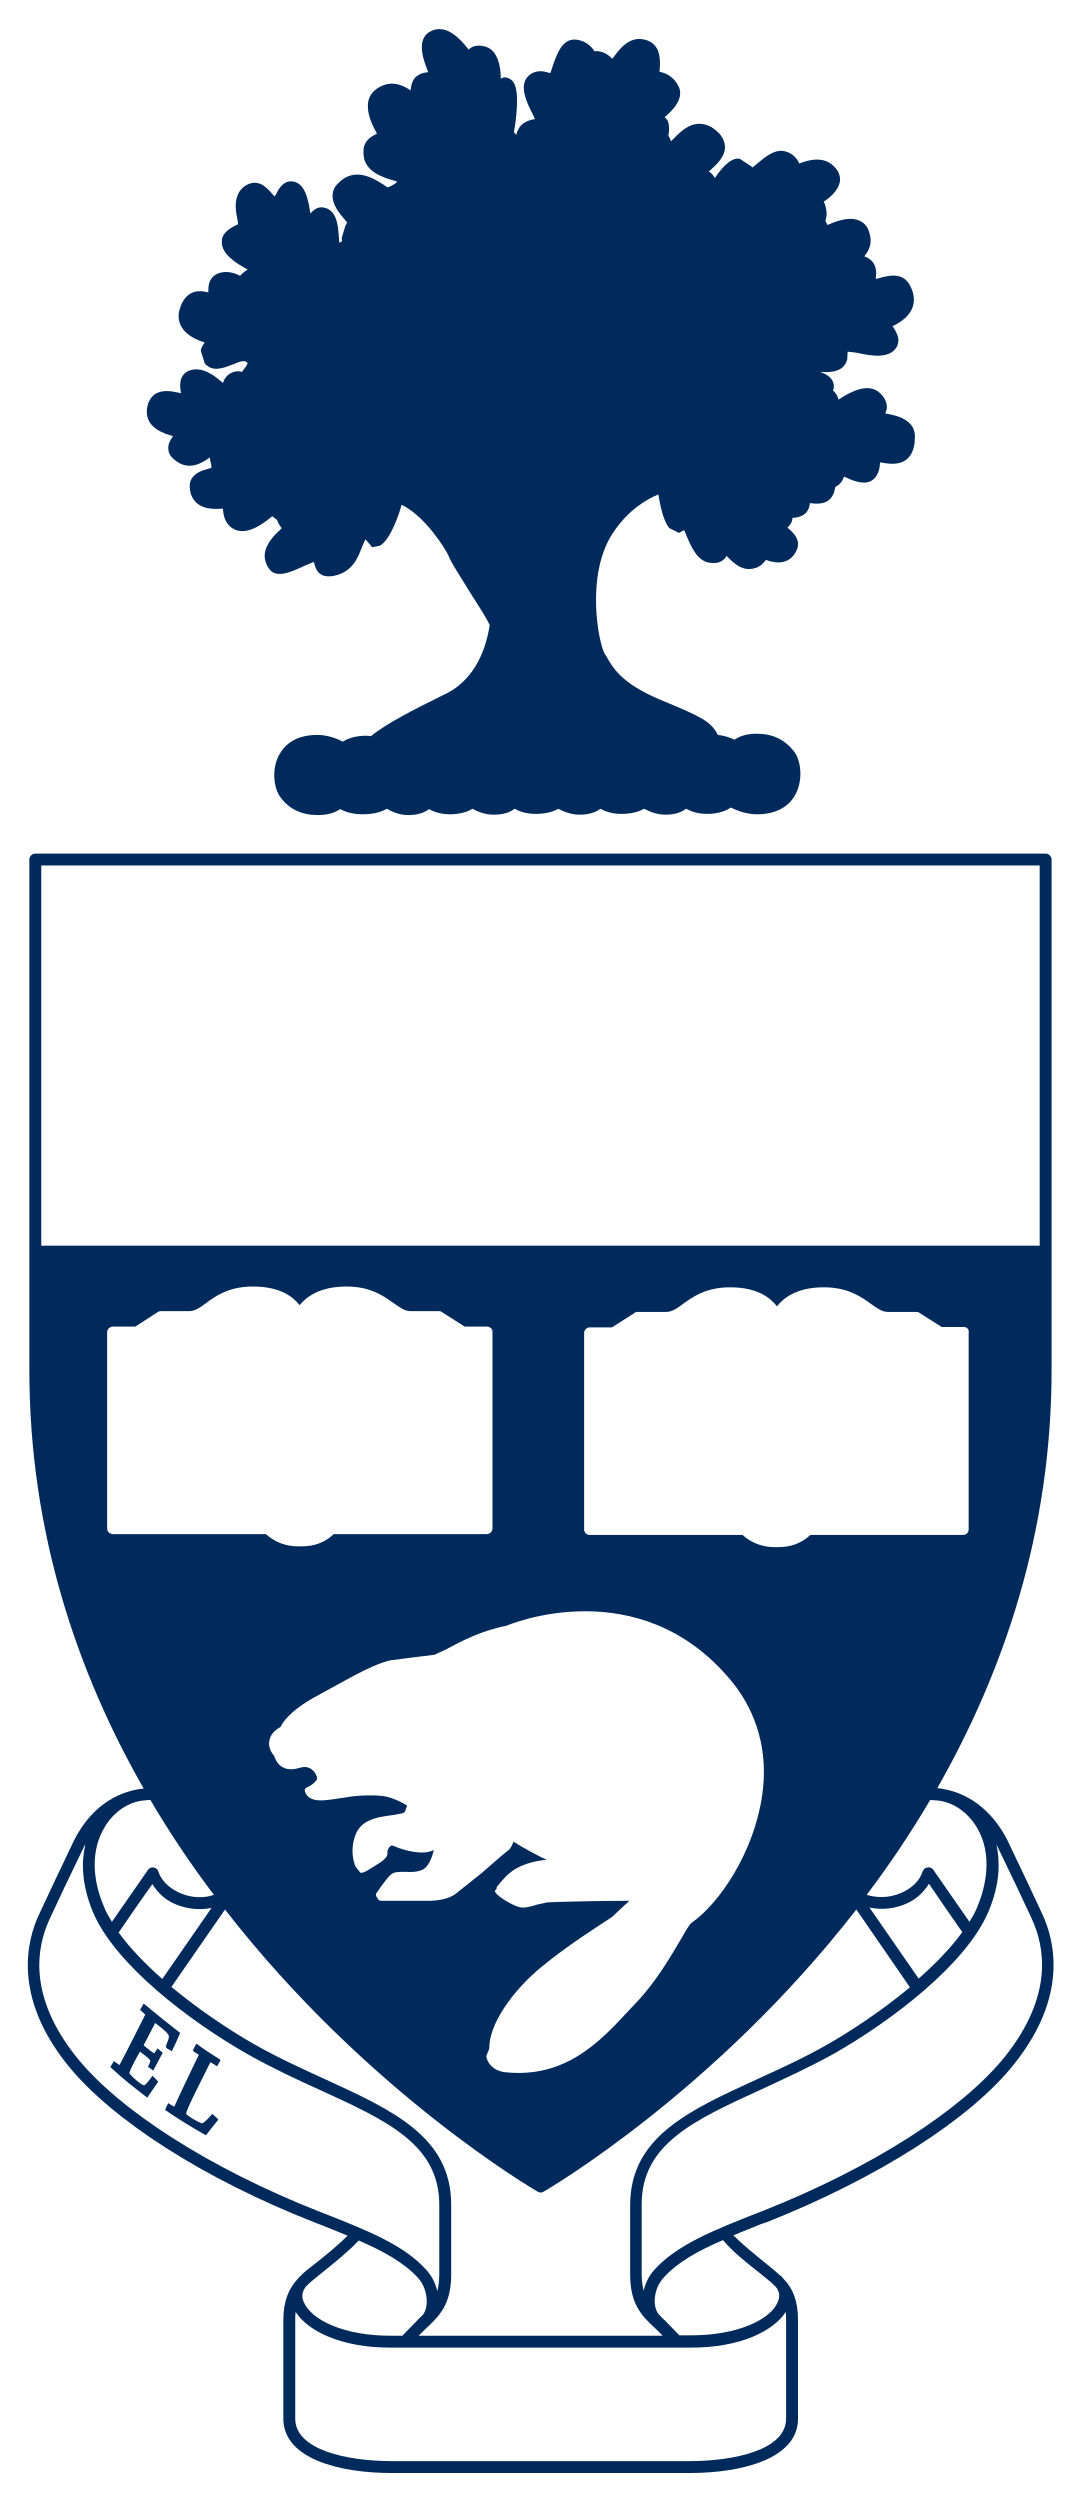
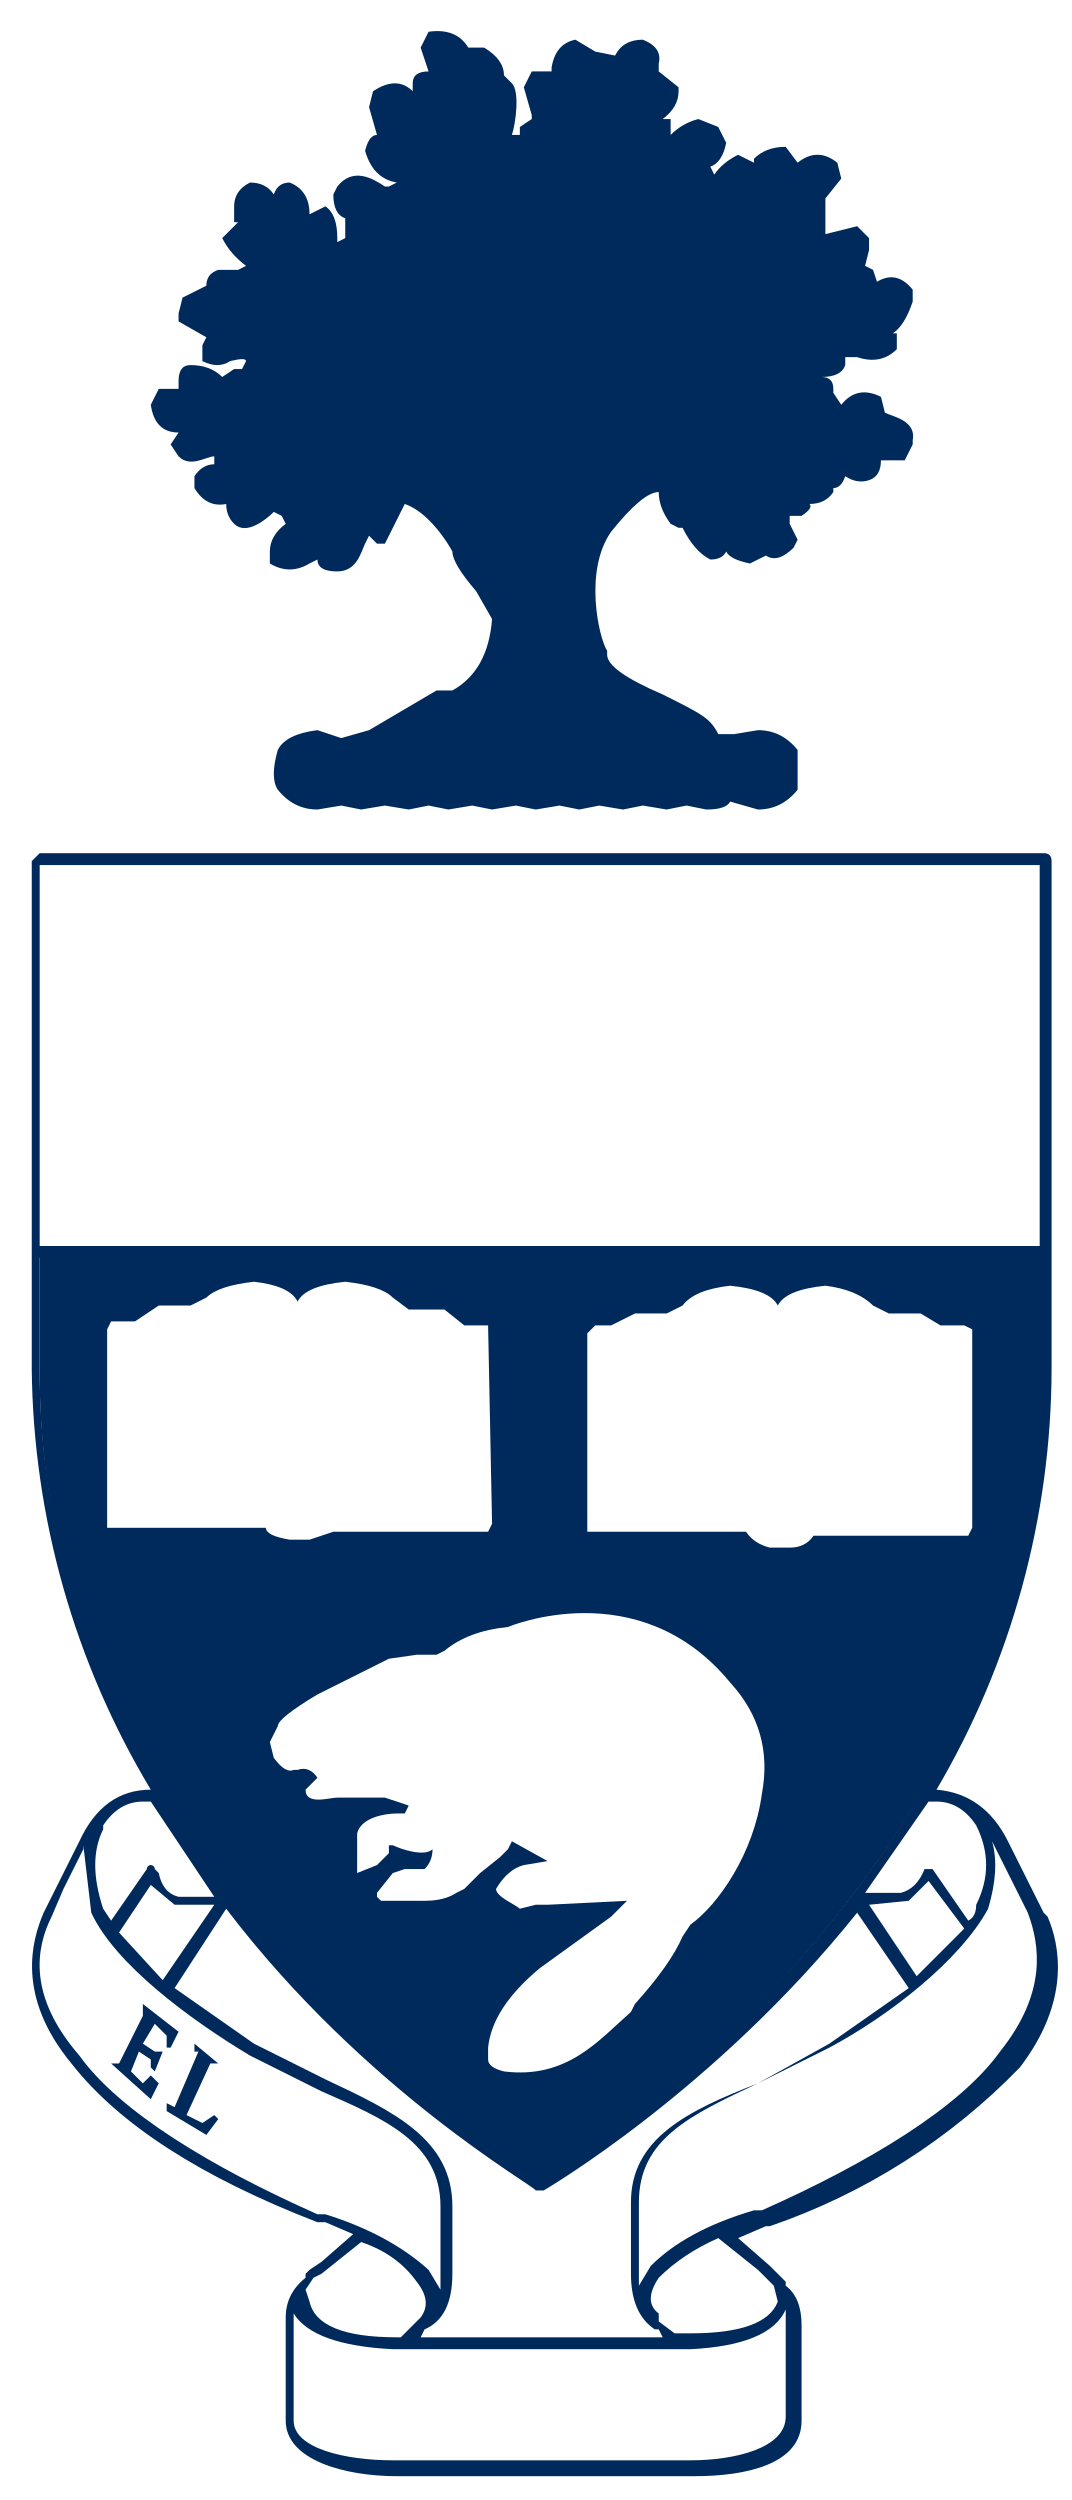
- <svg xmlns="http://www.w3.org/2000/svg" width="27" height="63" viewBox="0 0 27 63">
+ <svg xmlns="http://www.w3.org/2000/svg" width="27" height="63">
  <g fill="#002a5c" fill-rule="evenodd">
-     <path fill-rule="nonzero" d="M22.31 10.42c.01-.05.04-.09.04-.15 0-.11-.04-.23-.16-.35-.31-.32-.81-.01-1.06.15a.4.4 0 0 0-.14-.23c.02-.04.03-.09.02-.14-.02-.19-.21-.28-.32-.32l-.02-.01c.23.02.59.02.68-.31l.01-.19c-.03-.02.23.02.23.02.33.07.84.18 1.02-.17.02-.05.03-.1.03-.14 0-.12-.07-.24-.12-.32 0 0-.01-.02-.03-.04.15-.07.54-.27.54-.67 0-.09-.02-.2-.08-.32-.18-.4-.58-.28-.8-.22l-.08.02v-.02c0-.04.01-.08.01-.13 0-.09-.02-.19-.09-.28a.46.46 0 0 0-.21-.14c.09-.11.16-.24.16-.4 0-.08-.02-.16-.05-.25a.42.42 0 0 0-.26-.26c-.26-.1-.59.04-.78.12a1 1 0 0 0-.05-.11c.02-.05.03-.11.03-.17 0-.12-.03-.22-.07-.31.14-.09.35-.26.4-.48.01-.03.01-.06.01-.08 0-.1-.04-.2-.11-.28-.28-.34-.7-.2-.89-.13l-.03.01a.52.52 0 0 0-.37-.31c-.26-.06-.52.17-.72.34l-.09.07-.03-.03-.29-.19c-.26-.05-.55.37-.62.48h-.01a.4.4 0 0 0-.15-.16c.02-.02.04-.03.04-.03.14-.13.36-.32.37-.57v-.01a.53.53 0 0 0-.17-.37c-.15-.15-.31-.22-.48-.22-.3 0-.53.26-.69.42l-.02.02c-.02-.05-.04-.1-.07-.15.02-.05.02-.11.02-.17 0-.07-.01-.13-.03-.19a.4.4 0 0 0-.08-.1c.17-.14.39-.36.39-.6a.34.34 0 0 0-.05-.19.64.64 0 0 0-.47-.35V1.8c.01-.06.01-.14.01-.23 0-.22-.06-.49-.38-.57-.39-.1-.64.24-.78.43l-.04.05c-.08-.08-.23-.21-.45-.19a.62.62 0 0 0-.45-.29c-.37-.05-.51.4-.61.69l-.05.15c-.02 0-.05-.01-.05-.01-.1-.03-.26-.07-.42.02-.15.09-.2.22-.2.36 0 .23.14.5.24.7l.04.09c-.17.03-.31.09-.39.21a.6.6 0 0 0-.08.19c-.02-.02-.04-.05-.06-.07.05-.25.16-1.05-.02-1.27a.27.27 0 0 0-.22-.11c-.03 0-.06.02-.09.03 0-.29-.07-.7-.37-.8-.23-.07-.36-.01-.44.07-.18-.23-.54-.66-.94-.47-.18.08-.24.24-.24.41 0 .21.09.45.15.6l.01.03c-.14.01-.36.06-.42.32-.01.04-.02.08-.02.11v.03c-.23-.16-.53-.27-.86-.04-.17.12-.22.28-.22.44 0 .27.15.54.23.69-.13.06-.32.16-.34.41v.08c0 .47.51.62.8.7l.05.02-.01.01c-.03.04-.17.12-.24.13l-.1-.07c-.24-.15-.73-.47-1.15-.02-.1.1-.13.21-.13.31 0 .23.18.44.28.56l.09.11c-.01 0-.05.09-.05.09l-.09.3c0 .03.01.05.01.08-.01 0-.04.02-.07.04 0-.06-.01-.14-.01-.14-.02-.27-.04-.65-.34-.74-.19-.06-.3.06-.38.14v-.02c-.05-.29-.12-.79-.49-.79-.2 0-.31.19-.38.34l-.03.04-.03-.03c-.12-.14-.33-.41-.63-.28-.25.11-.32.34-.32.55 0 .14.03.28.05.38l.01.08-.04.02c-.12.06-.28.14-.35.3-.02.05-.02.09-.02.14 0 .3.37.53.65.68-.07.05-.14.1-.19.16-.17-.09-.37-.13-.55-.06-.21.08-.25.27-.25.42v.06c-.18-.05-.49-.09-.67.28-.05.12-.08.22-.08.31 0 .11.03.19.06.25.12.24.4.36.6.42-.04.06-.09.12-.1.21l.1.32c.2.23.48.11.69.03.24-.1.33-.12.39-.04 0 .03-.07.13-.14.22-.05-.01-.1-.02-.16-.01a.4.4 0 0 0-.32.29c-.18-.15-.47-.4-.78-.33-.24.05-.3.23-.3.39 0 .07.01.14.02.19v.01l-.04-.01c-.18-.04-.42-.09-.61.03-.1.07-.17.18-.2.33-.01.04-.01.08-.01.12 0 .41.44.55.66.61-.05.07-.12.18-.12.3 0 .09.03.19.14.28.36.33.72.09.89-.03l.02-.01c0 .06.02.12.03.17l.01.09-.07.02c-.15.04-.35.1-.44.27-.03.05-.04.12-.04.18s.01.12.03.19c.14.4.56.38.75.37h.06v.03c.01.11.03.27.17.41.36.33.86-.08 1.07-.25l.12.09c.03.09.08.16.12.21l-.04.04c-.13.12-.39.37-.39.66 0 .1.03.21.11.32.18.27.59.07.91-.08l.22-.09.01.04c.03.12.1.39.5.31.47-.1.6-.46.7-.72.03-.08.06-.14.09-.2l.17.2.2-.04c.27-.17.48-.8.54-1.03.57.27 1.1 1.09 1.19 1.3.05.14.27.48.58.98.19.29.41.65.45.75-.12.81-.5 1.42-1.06 1.71l-.24.12c-.53.26-1.32.66-1.69.97-.04 0-.08-.01-.12-.01-.31 0-.5.09-.59.15-.21-.11-.44-.17-.64-.17-.58 0-.84.27-.97.51-.19.36-.13.83.03 1.05.22.31.54.46.95.46.29 0 .46-.08.56-.15.11.06.3.13.57.13.32 0 .51-.08.61-.14.17.1.35.16.54.16.27 0 .43-.08.52-.15.11.06.28.13.53.13.29 0 .47-.08.57-.14q.255.15.54.15c.27 0 .43-.08.52-.15.1.06.28.13.53.13.29 0 .47-.07.57-.13.16.09.35.15.54.15.27 0 .43-.08.52-.15.1.06.28.13.53.13.29 0 .47-.07.57-.13.17.09.35.15.54.15.27 0 .43-.08.52-.15.11.06.28.13.53.13.32 0 .51-.1.6-.16.21.11.45.17.66.17.46 0 .81-.18.98-.53.18-.36.12-.82-.04-1.04-.24-.31-.54-.46-.95-.46-.29 0-.46.08-.56.15-.09-.04-.23-.1-.42-.12-.17-.34-.43-.46-1.34-.84l-.12-.05c-.97-.41-1.19-.8-1.36-1.11l-.03-.04c-.16-.28-.49-1.99.2-3.04.39-.6.88-.87 1.15-.98.05.29.13.69.28.85l.24.12.13-.07c.02.04.04.09.04.09.12.29.28.69.6.73.26.04.37-.07.43-.17.14.14.33.34.58.33.24-.01.35-.15.41-.23.15.05.51.17.73-.16.06-.09.08-.17.08-.24 0-.19-.17-.33-.25-.4l-.02-.01c.05-.05.13-.13.13-.25.09 0 .18-.02.27-.07.14-.09.16-.22.17-.3h.02c.15.02.45.05.57-.23.03-.07.04-.13.05-.18.13-.06.19-.17.22-.26.19.09.46.21.66.12.21-.1.24-.34.25-.48.17.03.44.09.65-.06.11-.08.18-.21.21-.38.01-.04.01-.07.01-.11.08-.54-.5-.64-.74-.68m3.94 37.78-.37-.79-.5-1.05c-.4-.77-1.02-1.22-1.76-1.3 1.67-2.93 2.88-6.45 2.88-10.54V21.66c0-.08-.07-.15-.15-.15H.89c-.08 0-.15.07-.15.15v12.87c0 4.09 1.21 7.62 2.88 10.54-.74.08-1.36.53-1.75 1.3l-.5 1.05-.37.79c-.33.68-.68 2.09.69 3.81 1.11 1.39 3.44 2.89 6.25 3.99l.13.05c.24.09.47.19.69.28-.23.23-.55.49-.8.69l-.23.18c-.06.05-.11.09-.15.14 0 0-.01 0-.02.01-.02.02-.03.04-.05.06-.23.25-.37.55-.37 1.06v2.47c0 1.01 1.41 1.37 2.73 1.37h7.51c1.32 0 2.73-.36 2.73-1.37v-2.47c0-.51-.13-.81-.37-1.06-.02-.02-.03-.04-.05-.06 0 0-.01 0-.02-.01-.05-.04-.1-.09-.16-.14l-.22-.18c-.25-.2-.58-.47-.81-.7.22-.09.45-.18.69-.28l.15-.05c2.8-1.11 5.14-2.6 6.24-3.99 1.37-1.72 1.02-3.12.69-3.81M1.04 31.68H26.2v2.84c0 12.71-11.8 19.93-12.58 20.39-.78-.47-12.58-7.68-12.58-20.39zm23.57 14.36c.33.54.33 1.26.02 2.01-.05.13-.12.25-.2.38l-.91-1.31c-.03-.05-.09-.07-.15-.06s-.1.05-.12.1c-.07.23-.27.43-.56.55s-.59.12-.85.04c.56-.74 1.1-1.54 1.6-2.39.05 0 .1.01.15.01h.01c.4.03.77.28 1.01.67M16.54 58.7l.16.16h-6.15l.16-.16c.36-.33.66-.62.66-1.39v-1.75c0-1.71-1.47-2.38-3.17-3.16-.59-.27-1.21-.55-1.82-.9-.56-.32-1.34-.83-2.06-1.43l1.35-1.95c3.58 4.61 7.81 7.07 7.88 7.11q.075.045.15 0c.07-.04 4.3-2.5 7.88-7.11l1.35 1.96c-.72.6-1.5 1.11-2.06 1.43-.61.35-1.23.63-1.82.9-1.7.78-3.17 1.45-3.17 3.16v1.75c0 .76.3 1.05.66 1.38M4.09 49.87c-.42-.37-.81-.77-1.1-1.17.17-.25.68-.99.85-1.22.13.21.32.4.59.51.29.12.62.15.9.09zm17.82-1.8c.29.06.61.04.91-.09.27-.11.46-.3.59-.51.16.24.67.98.84 1.22-.29.4-.68.8-1.1 1.17zM1.04 21.81H26.2v9.58H1.04zm1.6 24.23c.23-.39.61-.64 1-.67h.01c.05-.01.09-.01.14-.01.5.85 1.04 1.65 1.6 2.39-.25.09-.56.08-.84-.04s-.49-.32-.56-.55c-.01-.05-.06-.09-.12-.1a.14.14 0 0 0-.14.06l-.91 1.31c-.08-.13-.15-.25-.2-.38-.32-.75-.31-1.47.02-2.01m5.53 9.74-.13-.05c-2.76-1.09-5.04-2.55-6.12-3.9-1.2-1.51-1.02-2.73-.66-3.49l.37-.79.5-1.04c0-.01.01-.02.02-.02-.1.42-.1.98.19 1.69.56 1.33 2.45 2.76 3.89 3.58.62.35 1.24.64 1.84.91 1.68.77 3 1.37 3 2.89v1.75c0 .17-.02.31-.05.43-.04-.19-.13-.37-.26-.52-.56-.64-1.5-1.01-2.59-1.44m-.5 1.9c.01-.01.01-.02.02-.03 0-.01 0-.01.01-.02.06-.06.13-.13.21-.19l.22-.18c.3-.24.67-.54.91-.8.62.27 1.15.56 1.5.95.26.29.27.77.1.94-.04.04-.09.08-.13.13l-.37.38h-.26c-1.23.01-2.04-.41-2.22-.84a.34.34 0 0 1 .01-.34m12.13.58c.01.07.01.14.01.22v2.47c0 .79-1.31 1.07-2.43 1.07H9.87c-1.12 0-2.43-.28-2.43-1.07v-2.47c0-.08 0-.15.01-.22.29.46 1.12.91 2.42.9h7.51c1.3.01 2.13-.44 2.42-.9m-.68-1 .22.18c.08.06.15.13.21.19l.01.01c.01.01.01.02.02.03.07.11.07.22.02.34-.17.43-1 .85-2.22.84h-.26l-.37-.38c-.05-.04-.09-.09-.13-.13-.18-.17-.17-.64.1-.94.35-.39.87-.68 1.5-.95.22.27.59.57.9.81m6.21-5.44c-1.08 1.35-3.36 2.81-6.12 3.9l-.13.05c-1.09.43-2.03.8-2.6 1.44-.13.15-.22.33-.26.52-.03-.12-.05-.26-.05-.43v-1.75c0-1.52 1.32-2.12 3-2.89.6-.28 1.22-.56 1.85-.91 1.44-.82 3.33-2.25 3.89-3.58.3-.71.29-1.27.2-1.69 0 .01.01.02.01.02l.5 1.04.37.79c.36.76.54 1.98-.66 3.49" />
-     <path fill-rule="nonzero" d="m.96 31.52 25.37.03v2.84c0 12.71-11.93 20.19-12.71 20.65C12.84 54.58.94 47.29.94 34.58zm17.47 10.84c-2.32-2.81-5.63-1.41-5.67-1.39-.63.12-1.16.4-1.51.59l-.3.14-.41.05-.7.09c-.37.08-.84.34-1.44.67l-.42.23c-.7.38-.87.69-.91.78-.15.08-.25.19-.28.33 0 .03-.01.05-.01.08 0 .12.05.23.13.32.13.41.49.33.51.33s.13-.03.13-.03c.18-.06.35 0 .44.23v.05c-.03.08-.17.18-.23.2-.05.02-.09.05-.08.1.1.35.59.22.8.2l.06-.01.2-.03c.27-.05.77-.07 1.02-.01.15.04.34.12.5.22-.03.06-.04.17-.1.19l-.2.04c-.31.05-.82.07-.99.48-.16.39-.06.71-.01.83l.12.15c.08.03.25-.1.4-.19.34-.2.28-.29.28-.33.02-.12.1-.17.12-.17 0 .01.07.03.07.03.2.09.71.24.98.09-.02.1-.1.4-.27.49-.14.07-.31.07-.46.06-.15 0-.26 0-.34.06-.12.1-.32.4-.37.47a.09.09 0 0 0 0 .1l.03.05c.02.03.05.05.09.05h1.09c.27.01.61-.03.8-.19l.15-.12.49-.39.47-.41.22-.18c.04-.04.08-.12.11-.2.2.13.64.37.84.46-.08 0-.34.03-.59.13-.28.11-.43.25-.67.55-.01.02 0 .08-.03.07-.01.03-.03.03-.01.06.07.13.47.35.61.38.12.03.27-.01.43-.06l.27-.06c.1-.01 1.27-.04 2.07-.04l-.44.41c-.42.28-1.07.68-1.78 1.26-.75.62-1.31 1.45-1.31 2.03 0 .08-.09.18-.07.25.04.15.16.33.47.37 1.52.16 2.39-.77 3.12-1.56l.19-.2c.51-.54.88-1.19 1.13-1.61.1-.18.21-.36.25-.39.72-.5 1.59-1.8 1.79-3.24.15-1.06-.12-2.06-.78-2.86m5.86-8.92h-.56l-.55-.35c-.02-.02-.06-.03-.09-.03h-.72c-.14 0-.26-.09-.42-.2-.25-.18-.58-.42-1.19-.42-.68 0-1.02.27-1.18.48-.17-.22-.5-.48-1.18-.48-.61 0-.94.24-1.19.42-.16.12-.28.2-.42.2h-.72c-.04 0-.07.01-.1.04l-.55.35h-.56c-.08 0-.14.07-.14.14v4.95c0 .08.06.14.14.14h3.85c.09.08.29.24.6.29.15.03.4.02.53 0 .3-.05.5-.21.58-.29h3.85c.08 0 .14-.06.14-.14v-4.95a.12.12 0 0 0-.12-.15m-12.02-.01h-.56l-.55-.35a.15.15 0 0 0-.1-.04h-.72c-.14 0-.26-.09-.42-.2-.25-.18-.58-.42-1.19-.42-.68 0-1.02.27-1.18.47-.17-.22-.5-.47-1.18-.47-.6 0-.94.24-1.18.42-.16.12-.28.2-.42.2h-.72c-.04 0-.07.02-.1.04l-.54.35h-.56c-.08 0-.15.06-.15.14v4.95c0 .08.07.14.15.14H6.7c.09.08.29.24.6.29.15.03.4.02.53 0 .3-.05.5-.21.58-.29h3.85c.08 0 .15-.06.15-.14v-4.95c.01-.08-.06-.14-.14-.14" />
-     <path d="M5.47 52.07c.03-.05.06-.11.09-.16-.21-.13-.41-.26-.61-.41-.03.05-.07.12-.09.18.05.04.1.07.15.1-.21.44-.42.87-.62 1.31L4.24 53c-.03.05-.06.12-.08.17.33.23.68.44 1.03.64.1-.13.19-.25.3-.38 0-.01.01-.01.01-.02-.05-.05-.1-.1-.15-.14-.08.09-.17.2-.26.24-.11-.04-.31-.15-.4-.24 0-.11.46-.99.61-1.3.02 0 .12.07.17.1m-1.61.11.24-.45c-.04-.04-.09-.07-.13-.11-.03.04-.05.08-.08.12-.02.01-.23-.16-.27-.2.09-.17.19-.37.29-.56.09.07.29.21.34.31.03.07-.06.21-.07.29.01.05.11.08.15.11.07-.14.15-.31.21-.46-.31-.24-.62-.49-.92-.74-.03.05-.06.11-.09.16.05.04.09.08.13.12-.23.45-.41.82-.65 1.27-.05-.03-.09-.07-.14-.1l-.09.15c.3.28.6.52.93.77l.27-.39v-.02c-.05-.05-.09-.1-.14-.14-.03.05-.17.24-.21.24-.07 0-.32-.23-.37-.3.01-.1.21-.45.27-.55.08.07.2.14.26.23-.01.05-.04.11-.06.16.05.02.09.06.13.09" />
+     <path fill-rule="nonzero" d="m22.3 10.4-.1-.4q-.6-.3-1 .2l-.2-.3v-.1q0-.3-.3-.3.5 0 .6-.3V9h.3q.6.2 1-.2v-.4h-.1q.3-.2.5-.8v-.3q-.4-.5-.9-.2l-.1-.3-.2-.1.1-.4V6l-.3-.3-.8.2V5l.4-.5-.1-.4q-.5-.4-1 0l-.3-.4q-.5 0-.8.3v.1l-.4-.2q-.4.2-.6.5l-.1-.2q.3-.1.4-.6l-.2-.4-.5-.2q-.4.1-.7.4V3h-.2q.4-.3.4-.7v-.1l-.5-.4v-.2q.1-.4-.4-.6-.5 0-.7.4l-.5-.1-.5-.3q-.5.1-.6.7v.1h-.5l-.2.4.2.7V3l-.3.2v.2h-.2c.1-.3.2-1.1 0-1.3l-.2-.2q0-.4-.5-.7h-.4q-.3-.5-1-.4l-.2.4.2.6q-.4 0-.4.3v.2q-.4-.4-1 0l-.1.4.2.7q-.2 0-.3.4.2.7.8.8l-.2.1h-.1c-.3-.2-.8-.5-1.2 0l-.1.2q0 .5.3.6V6l-.2.1V6q0-.6-.3-.8l-.4.2q0-.6-.5-.8-.3 0-.4.3-.2-.3-.6-.3-.4.2-.4.6v.4H6l-.4.4q.2.4.6.7l-.2.1h-.5q-.3.1-.3.4l-.6.3-.1.4v.2l.7.4-.1.2v.4q.4.2.7 0 .4-.1.4 0l-.1.2h-.2l-.3.2q-.3-.3-.8-.3-.3 0-.3.4v.2H4l-.2.4q.1.7.7.7l-.2.3.2.3c.3.3.7 0 .9 0v.2q-.3 0-.5.3v.3q.3.5.8.4 0 .3.2.5c.3.3.8-.1 1-.3l.2.1.1.2q-.4.3-.4.7v.3q.5.3 1 0l.2-.1q0 .3.5.3c.5 0 .6-.5.7-.7l.1-.2.2.2h.2l.5-1c.6.2 1.1 1 1.2 1.2q0 .3.6 1l.4.7q-.1 1.3-1 1.8H11l-1.7 1-.7.2-.6-.2q-.8.1-1 .5-.2.7 0 1 .4.5 1 .5l.6-.1.5.1.6-.1.6.1.5-.1.5.1.6-.1.5.1.6-.1.5.1.6-.1.5.1.5-.1.6.1.5-.1.6.1.5-.1.5.1q.5 0 .6-.2l.7.2q.6 0 1-.5v-1q-.4-.5-1-.5l-.6.1h-.4c-.2-.4-.4-.5-1.4-1q-1.4-.6-1.4-1v-.1c-.2-.3-.6-2 .1-3q.8-1 1.2-1 0 .4.3.8l.2.1h.1q.3.6.7.8.3 0 .4-.2.1.2.6.3l.4-.2q.3.2.7-.2l.1-.2-.2-.4V13h.3q.3-.2.2-.3.4 0 .6-.3v-.1q.2 0 .3-.3.3.2.6.1t.3-.5h.6l.2-.4v-.1c.1-.5-.5-.6-.7-.7m4 37.8-.4-.8-.5-1q-.6-1.2-1.8-1.3a21 21 0 0 0 2.9-10.6V21.7q0-.2-.2-.2H1l-.2.2v12.8a21 21 0 0 0 3 10.6q-1.2 0-1.8 1.3l-.5 1-.4.8c-.3.7-.7 2.1.7 3.8q1.8 2.3 6.2 4h.2l.7.3-.8.7-.3.2-.1.1v.1q-.5.4-.5 1V61c0 1 1.5 1.4 2.8 1.4h7.5c1.3 0 2.7-.3 2.7-1.4v-2.4q0-.7-.4-1v-.1l-.2-.2-.2-.2-.8-.7.7-.3h.1a16 16 0 0 0 6.3-4c1.3-1.7 1-3.1.7-3.8M1 31.7h25.2v2.8c0 12.7-11.8 20-12.6 20.4C12.8 54.4 1 47.2 1 34.5zM24.6 46q.5 1 0 2 0 .3-.2.4l-.9-1.3h-.2q-.2.5-.6.6h-.9l1.6-2.3h.2q.6 0 1 .6m-8 12.7.1.2h-6.1l.1-.2q.7-.3.7-1.4v-1.7c0-1.7-1.5-2.4-3.2-3.2l-1.8-.9-2-1.4 1.3-2c3.5 4.6 7.8 7 7.8 7.1h.2s4.3-2.5 7.9-7l1.3 1.9-2 1.4-1.8 1c-1.8.7-3.2 1.4-3.2 3v1.8q0 1 .6 1.4M4.1 49.9 3 48.7l.8-1.2.6.5h1zM21.9 48l1-.1.5-.5.9 1.2-1.2 1.2zM1 21.8h25.2v9.6H1zM2.6 46q.4-.6 1-.6h.2l1.6 2.4h-.9q-.4-.1-.5-.6l-.1-.1a.1.1 0 0 0-.2 0l-.9 1.3-.2-.3q-.4-1.2 0-2m5.6 9.7H8c-2.7-1.2-5-2.6-6-4-1.3-1.5-1.1-2.7-.7-3.5l.3-.7.5-1v-.1l.2 1.7c.6 1.3 2.5 2.7 4 3.6l1.8.9c1.6.7 3 1.3 3 2.9v2.1l-.3-.5q-1-.9-2.6-1.4m-.5 1.9.2-.3.2-.1 1-.8q.9.3 1.4 1 .4.5.1.9l-.5.5H10q-2 0-2.2-.9zm12.1.6v2.6c0 .8-1.3 1.1-2.4 1.1H9.9c-1.2 0-2.5-.3-2.5-1v-2.7q.5.8 2.5.9h7.5q2-.1 2.4-1m-.7-1 .2.2.2.2.1.4q-.3.8-2.2.8H17l-.4-.3v-.2q-.4-.3 0-.9.6-.6 1.5-1zm6.1-5.5c-1 1.4-3.3 2.8-6 4H19q-1.7.5-2.6 1.4l-.3.5v-2.1c0-1.6 1.3-2.2 3-3l1.8-.9c1.5-.8 3.3-2.2 4-3.5q.3-1 .1-1.7l.5 1 .4.8c.3.8.5 2-.7 3.5" />
+     <path fill-rule="nonzero" d="M1 31.5h25.3v2.9C26.3 47 14.4 54.6 13.6 55 12.8 54.6 1 47.3 1 34.6zm17.4 10.9c-2.3-2.8-5.6-1.4-5.6-1.4q-1 .1-1.6.6l-.2.1h-.5l-.7.1-1.4.7-.4.2q-1 .6-1 .8l-.2.4.1.4q.3.4.5.3h.1q.3-.1.5.2l-.2.2-.1.1c0 .4.6.2.8.2h1.2l.6.2-.1.2H10c-.3 0-.9.1-1 .5v1l.5-.2.3-.3v-.2h.1c.2.1.8.3 1 .1q0 .3-.2.5h-.5l-.3.1-.4.5v.1l.1.1h1.1q.5 0 .8-.2l.2-.1.4-.4.5-.4.2-.2.1-.2.9.5-.6.1q-.4.1-.7.6c0 .2.5.4.6.5l.4-.1h.3l2-.1-.4.4-1.8 1.3q-1.2 1-1.3 2v.3q0 .2.4.3c1.6.2 2.4-.8 3.2-1.5l.1-.2q.9-1 1.2-1.7l.2-.3c.7-.5 1.6-1.8 1.8-3.3q.3-1.6-.8-2.8m5.9-9h-.6l-.5-.3h-.8l-.4-.2q-.4-.4-1.2-.5-1 .1-1.2.5-.2-.4-1.2-.5-.9.1-1.2.5l-.4.2H16l-.6.3H15l-.2.2v5h4q.2.3.6.4h.5q.4 0 .6-.3h3.9l.1-.2v-5zm-12 0h-.6l-.5-.4h-.9l-.4-.3q-.3-.3-1.2-.4-1 .1-1.2.5-.2-.4-1.1-.5-.9.1-1.2.4l-.4.2H4l-.6.4h-.6l-.1.2v5h4q0 .2.6.3h.5l.6-.2h3.9l.1-.2z" />
+     <path d="m5.5 52-.6-.5v.2H5l-.6 1.4-.2-.1v.2l1 .6.3-.4-.1-.1-.3.2-.4-.2.6-1.3zm-1.6.2.2-.5h-.2l-.3-.2.3-.5.3.3v.3h.1l.2-.4-.9-.7v.3L3 52h-.2l1 .9.2-.4-.2-.2-.2.2-.3-.3.2-.5.3.2v.2" />
  </g>
</svg>
